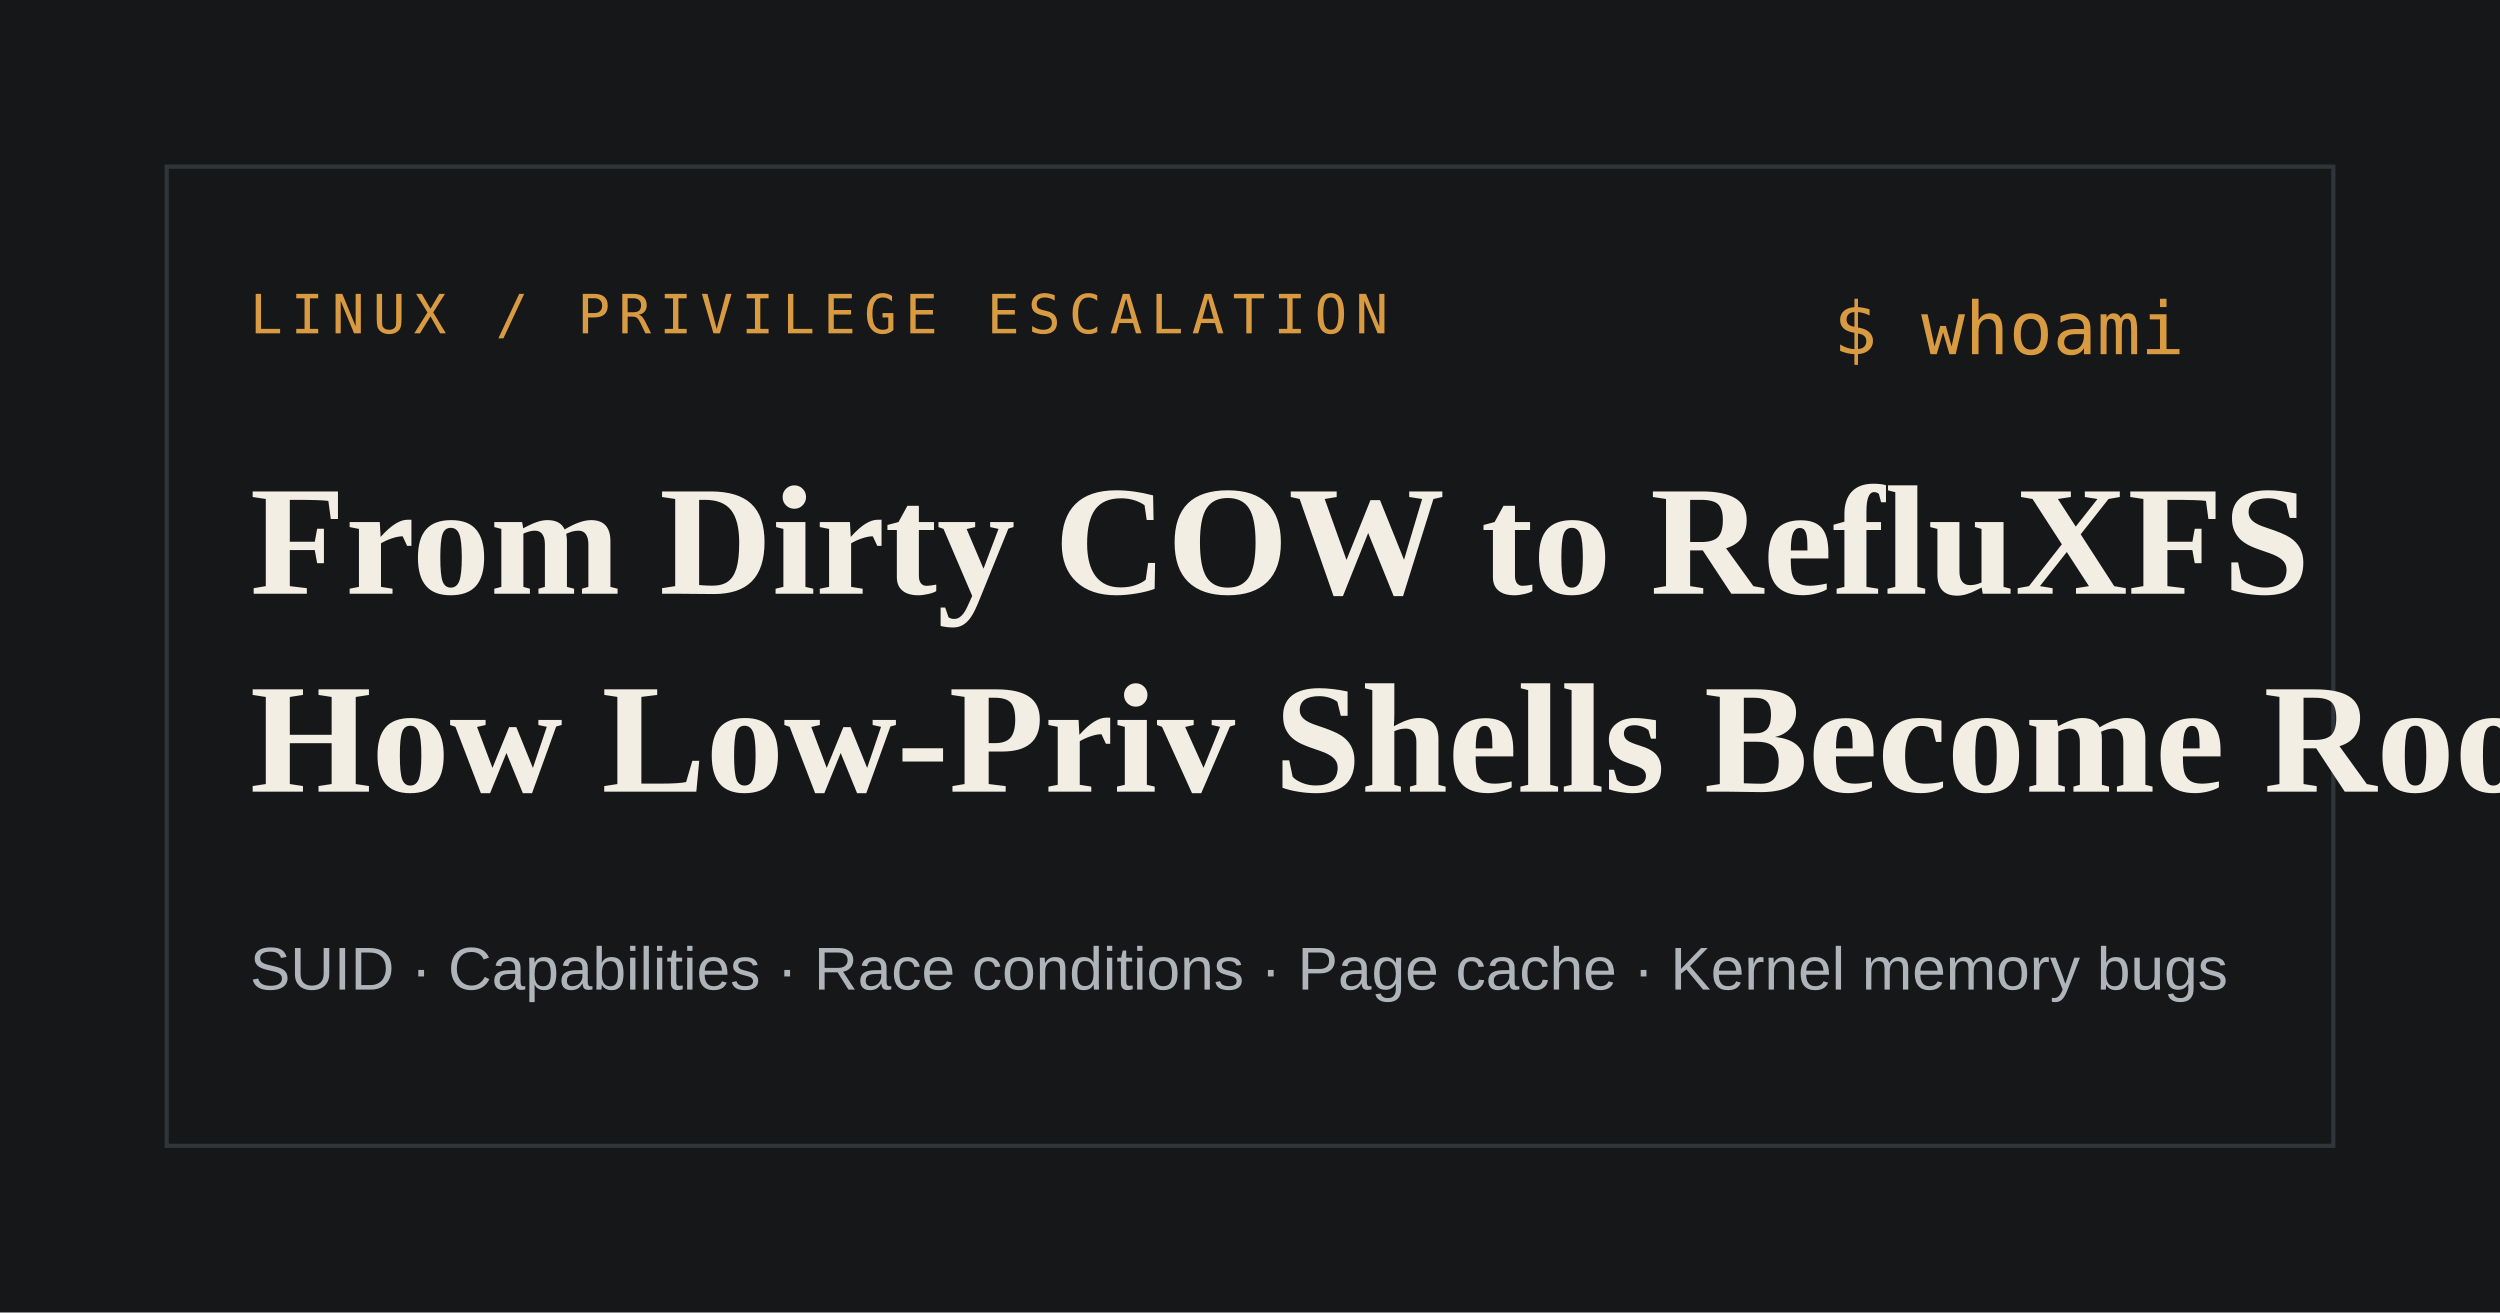
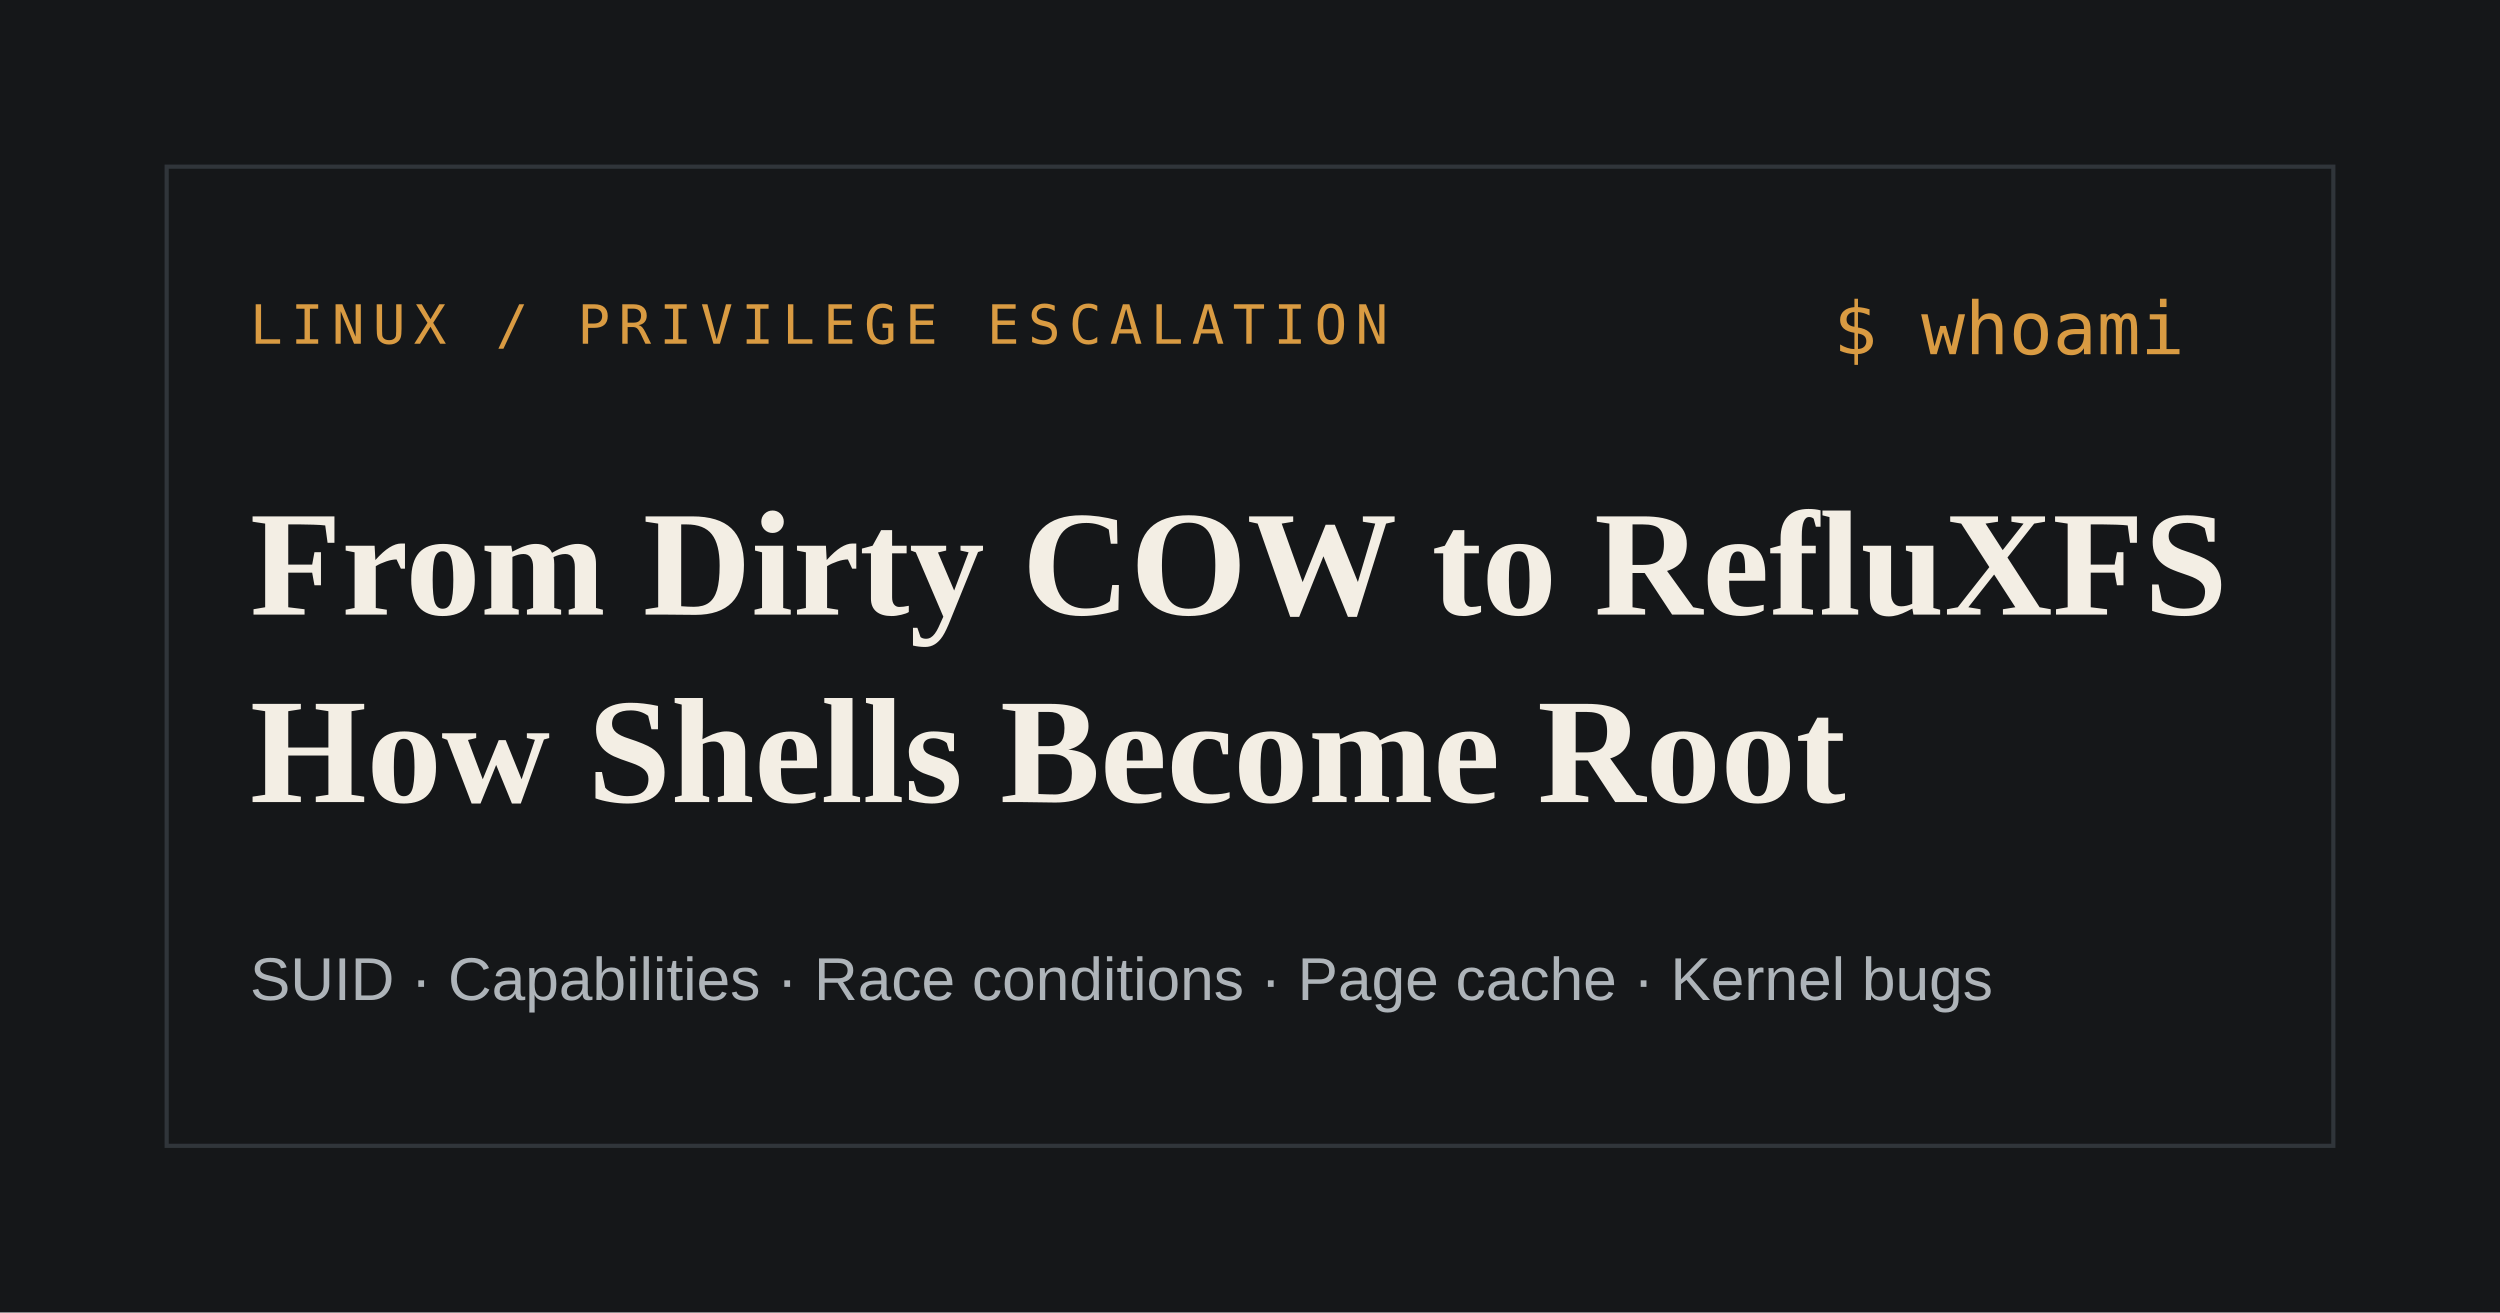
<svg xmlns="http://www.w3.org/2000/svg" viewBox="0 0 1200 630" role="img" aria-labelledby="title desc">
  <rect width="1200" height="630" fill="#151719" />
  <path d="M80 80h1040v470H80z" fill="none" stroke="#30353a" stroke-width="2" />
-   <text x="120" y="160" fill="#d99b42" font-family="ui-monospace, SFMono-Regular, Menlo, monospace" font-size="26" letter-spacing="4">LINUX / PRIVILEGE ESCALATION</text>
-   <text x="120" y="285" fill="#f3eee4" font-family="Georgia, 'Times New Roman', serif" font-size="75" font-weight="700">From Dirty COW to RefluXFS</text>
-   <text x="120" y="380" fill="#f3eee4" font-family="Georgia, 'Times New Roman', serif" font-size="75" font-weight="700">How Low-Priv Shells Become Root</text>
-   <text x="120" y="475" fill="#aeb4b9" font-family="Arial, sans-serif" font-size="29">SUID · Capabilities · Race conditions · Page cache · Kernel memory bugs</text>
+   <text x="120" y="165" fill="#d99b42" font-family="ui-monospace, SFMono-Regular, Menlo, monospace" font-size="26" letter-spacing="4">LINUX / PRIVILEGE ESCALATION</text>
+   <text x="120" y="295" fill="#f3eee4" font-family="Georgia, 'Times New Roman', serif" font-size="72" font-weight="700">From Dirty COW to RefluXFS</text>
+   <text x="120" y="385" fill="#f3eee4" font-family="Georgia, 'Times New Roman', serif" font-size="72" font-weight="700">How Shells Become Root</text>
+   <text x="120" y="480" fill="#aeb4b9" font-family="Arial, sans-serif" font-size="29">SUID · Capabilities · Race conditions · Page cache · Kernel bugs</text>
  <text x="880" y="170" fill="#d99b42" font-family="ui-monospace, SFMono-Regular, Menlo, monospace" font-size="35">$ whoami</text>
</svg>
